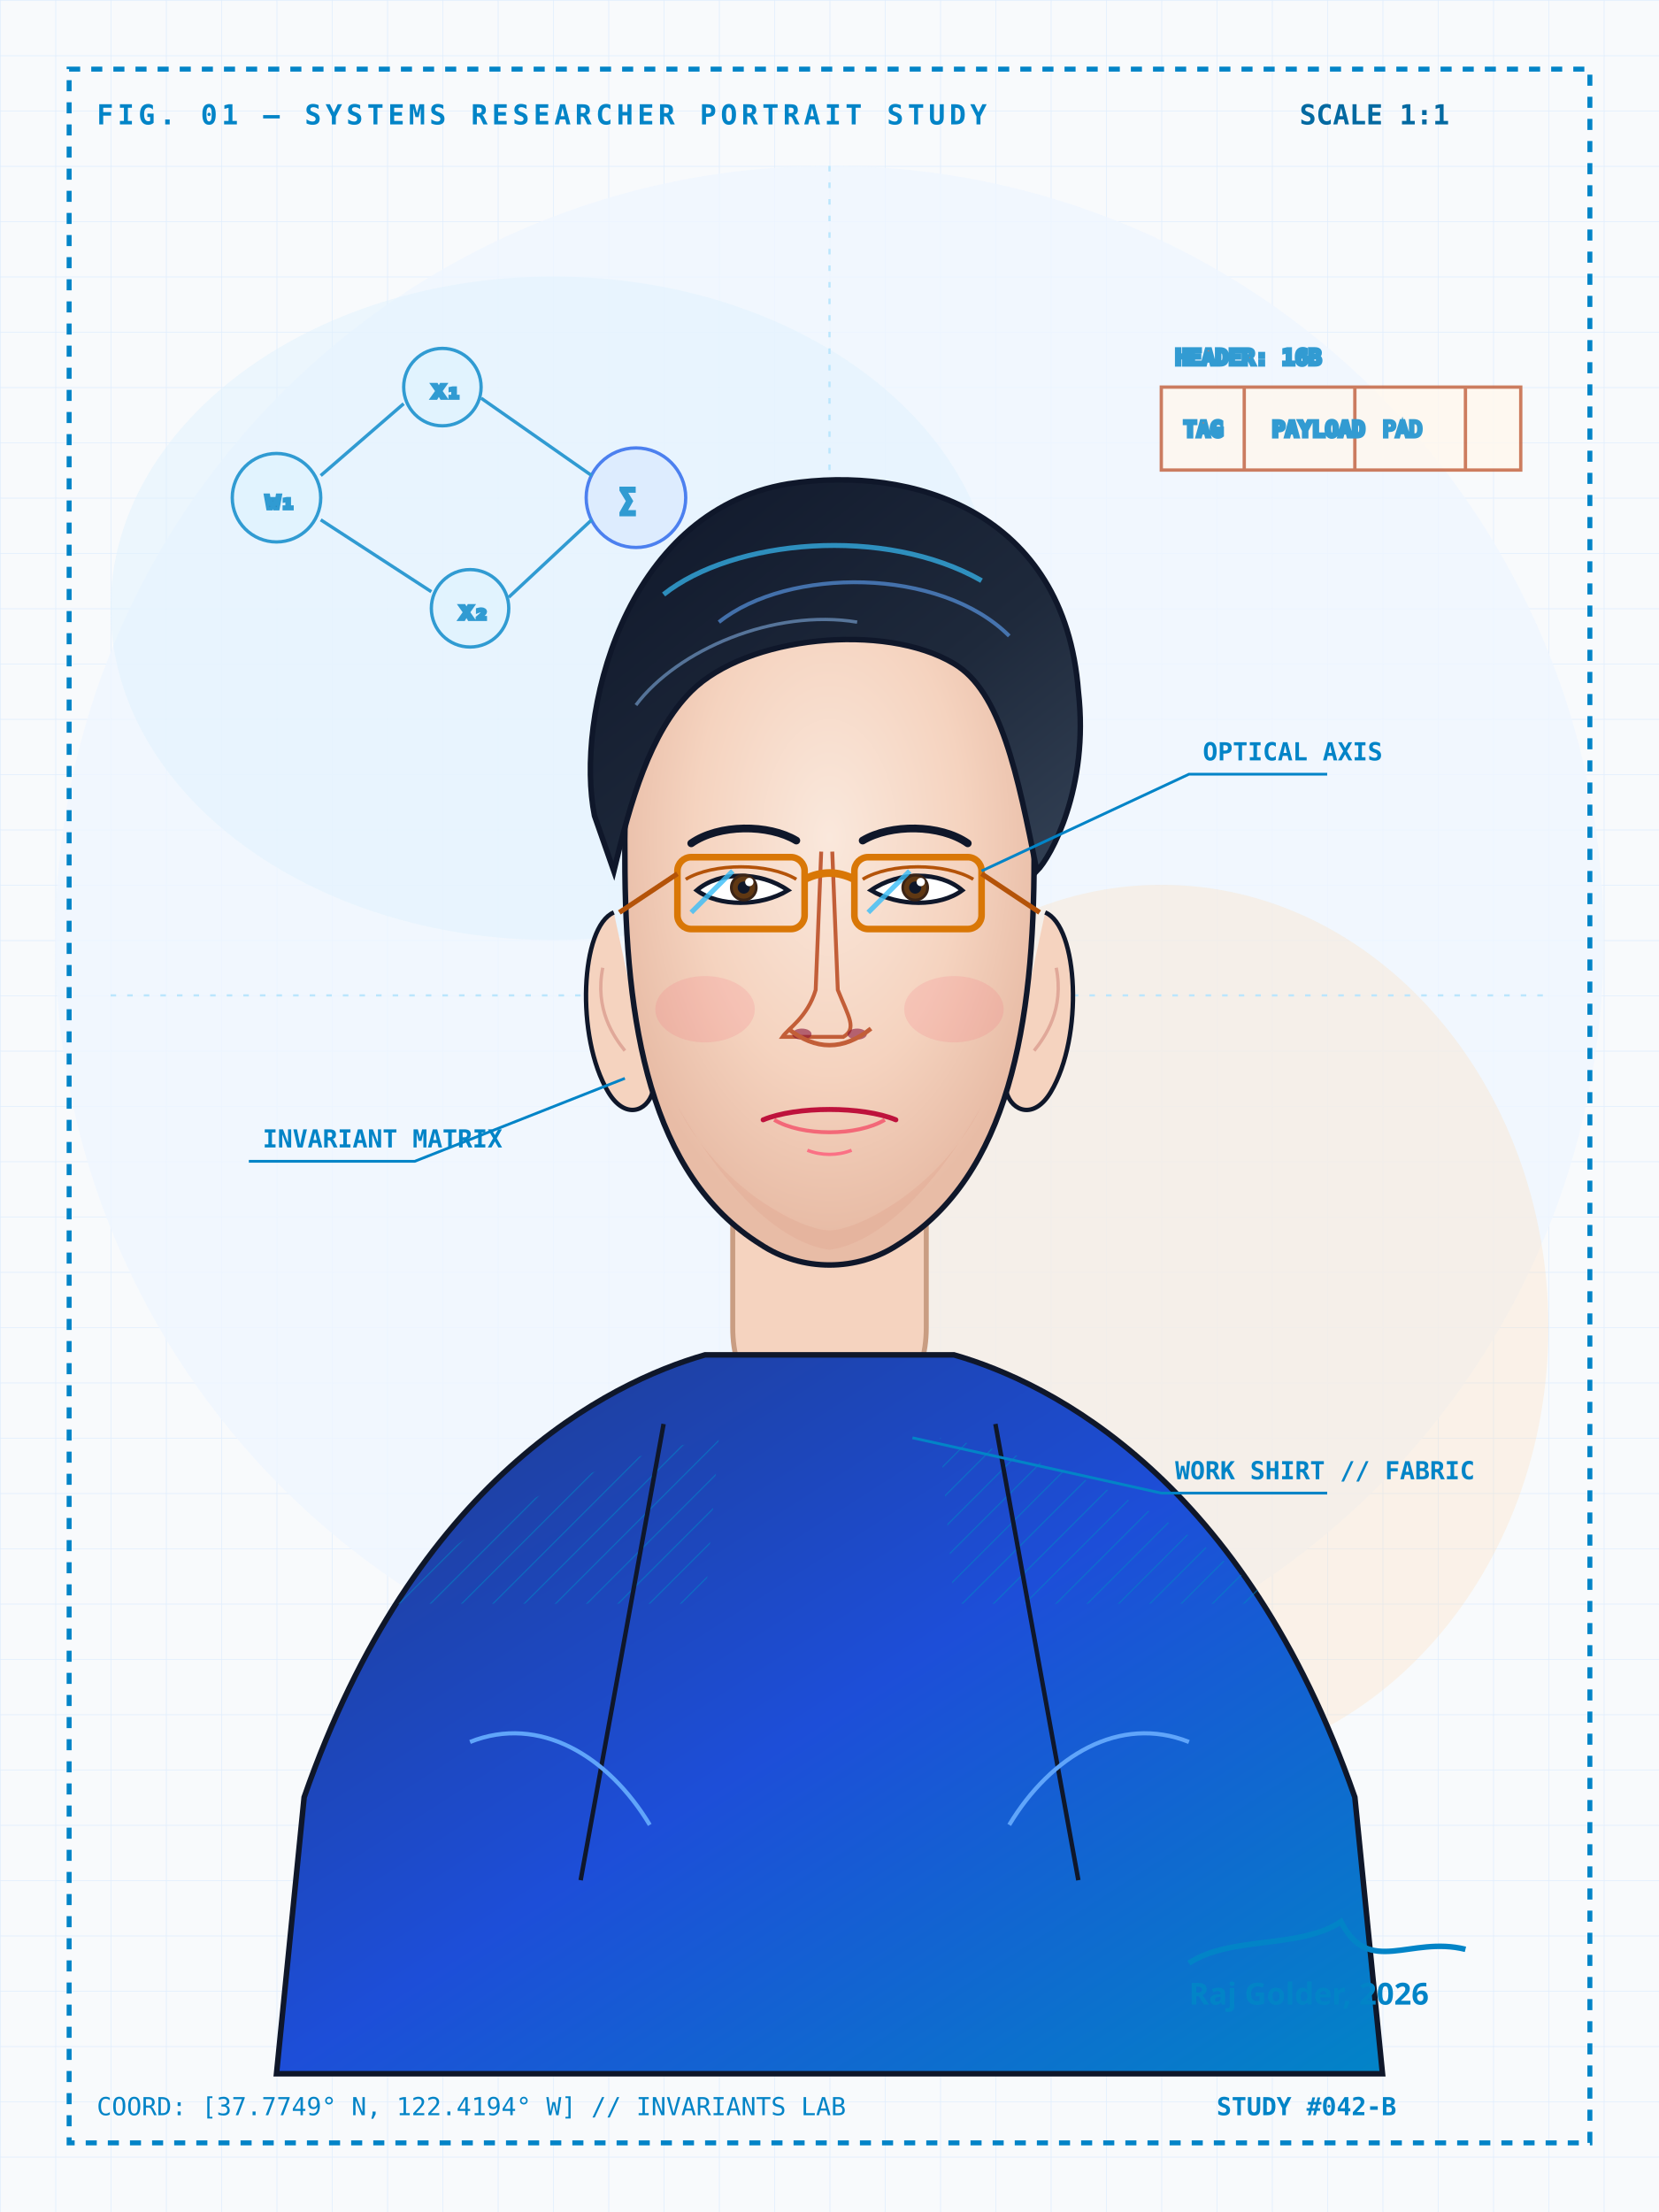
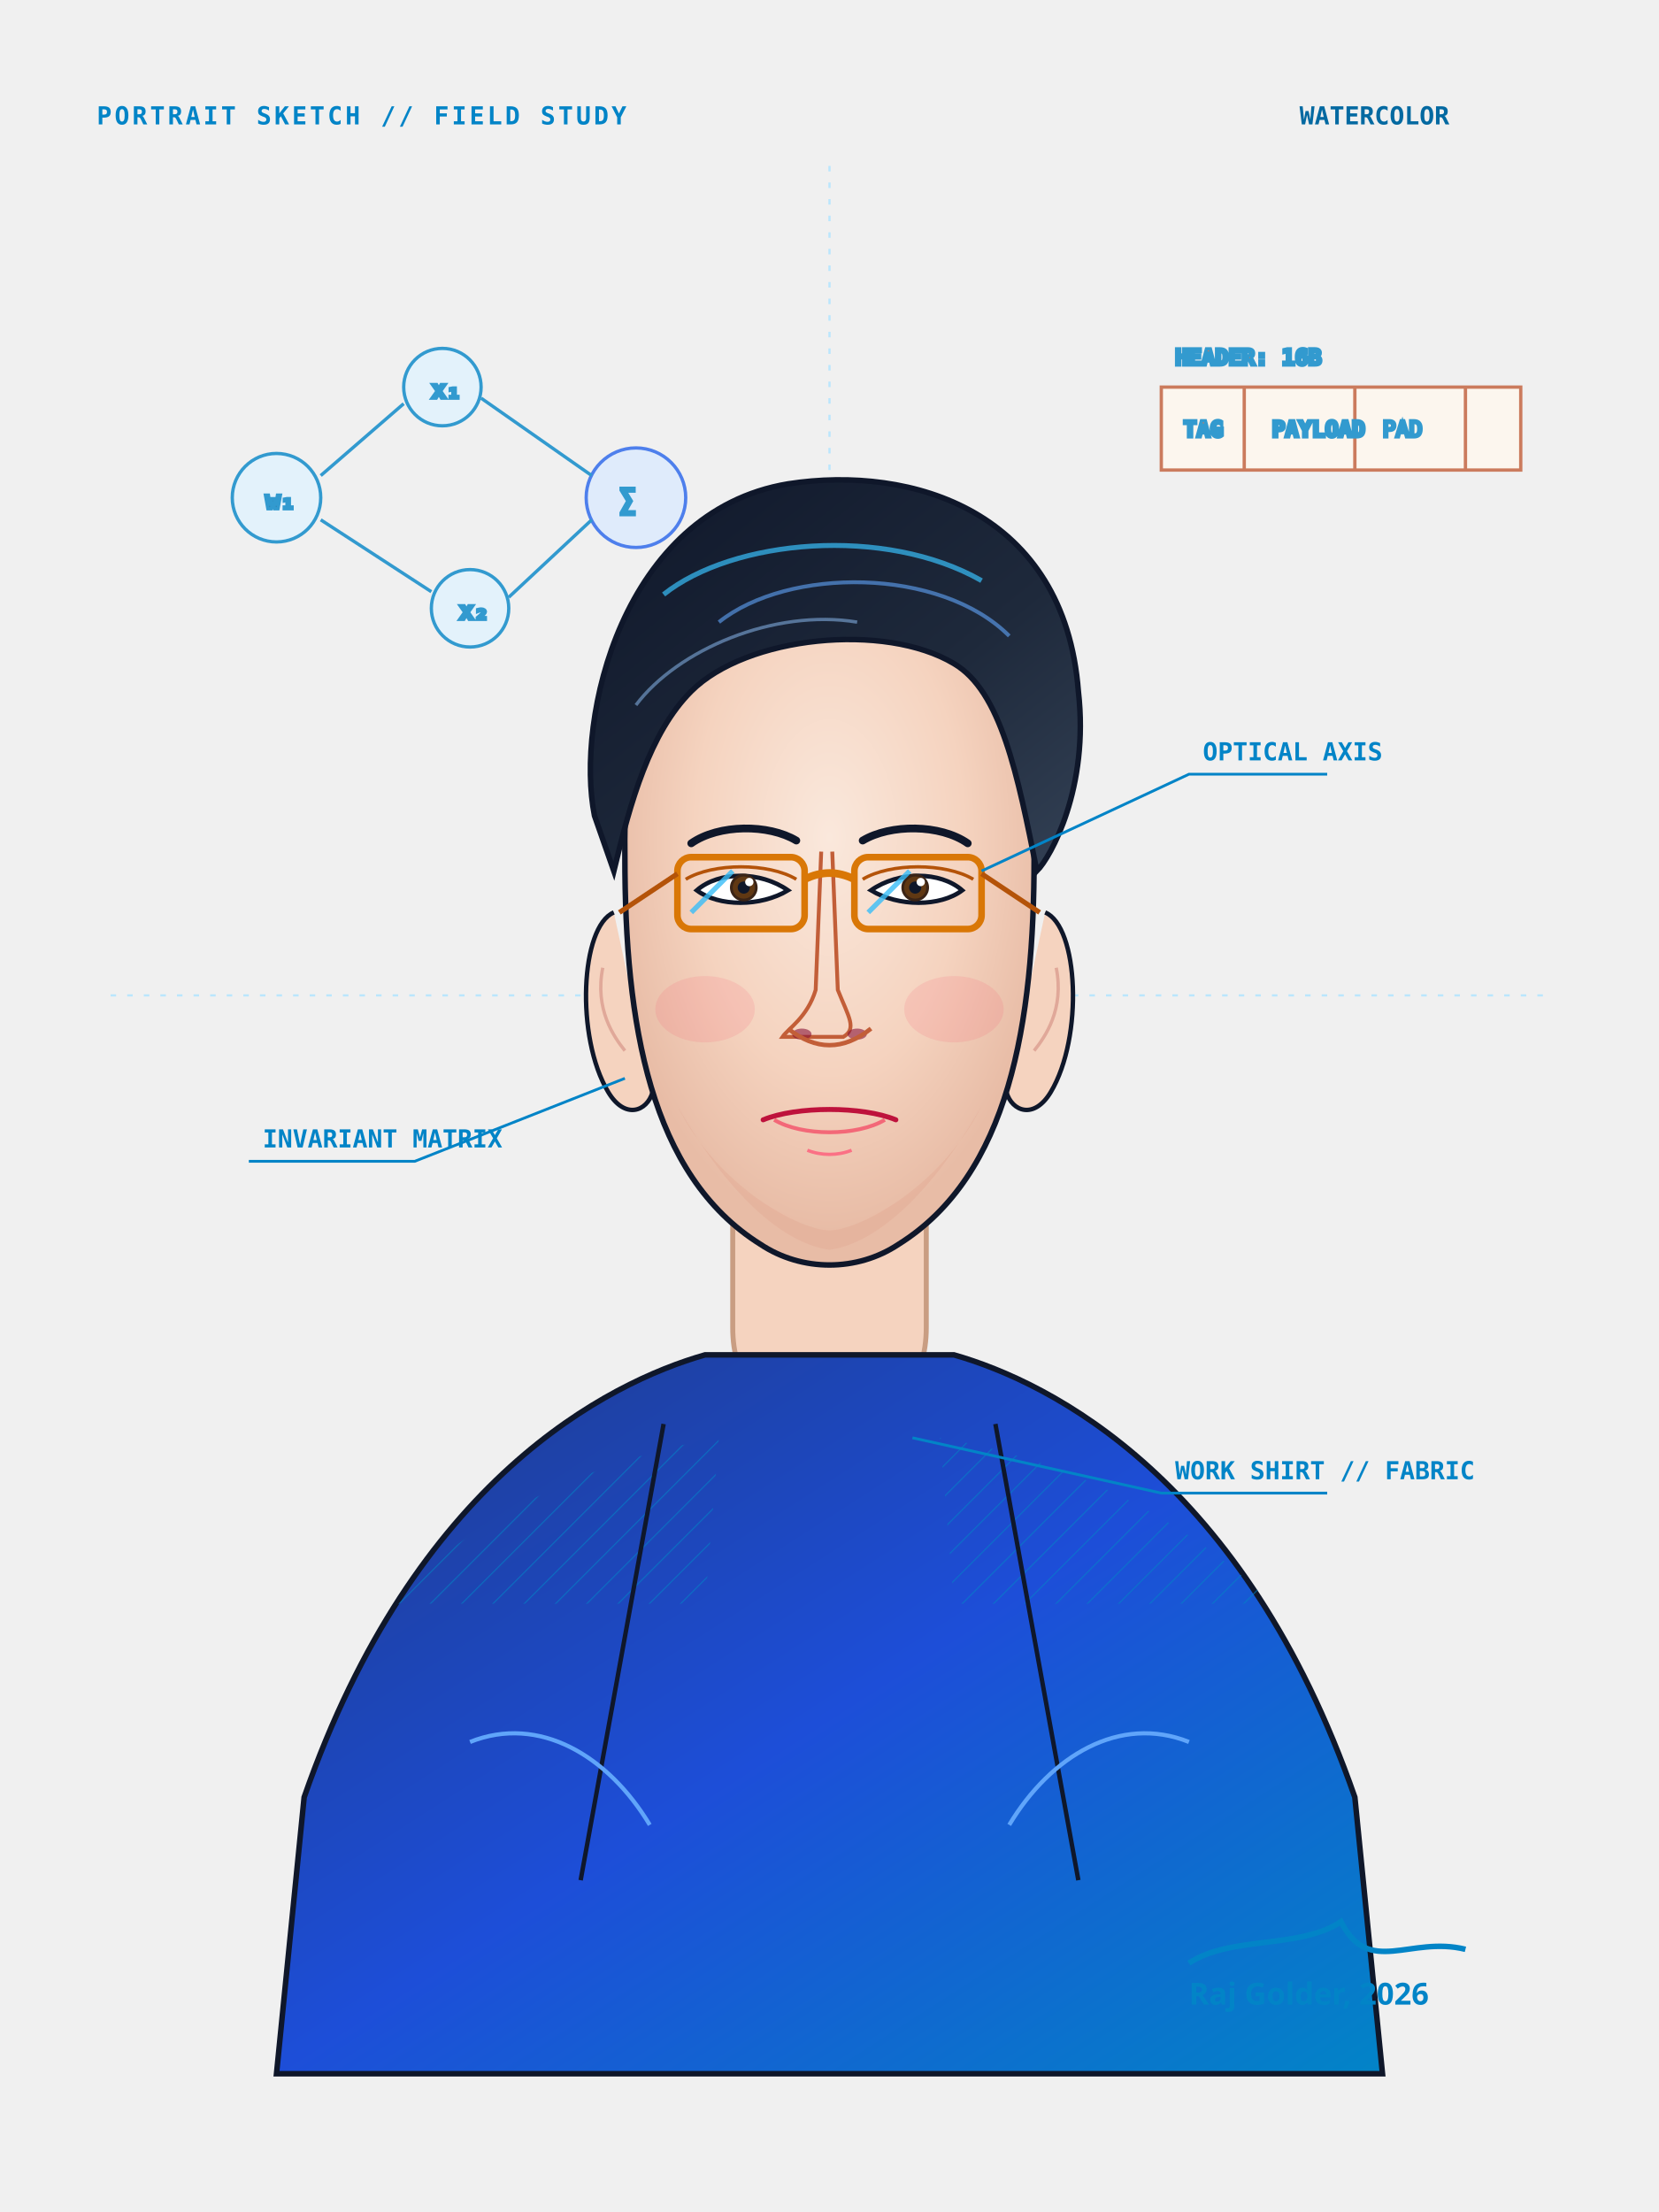
<svg xmlns="http://www.w3.org/2000/svg" viewBox="0 0 600 800" width="600" height="800">
  <defs>
    <radialGradient id="skin-gradient" cx="50%" cy="40%" r="55%">
      <stop offset="0%" stop-color="#fae8dc" />
      <stop offset="60%" stop-color="#f5d3bf" />
      <stop offset="100%" stop-color="#e8bca6" />
    </radialGradient>
    <linearGradient id="jacket-wash" x1="0%" y1="0%" x2="100%" y2="100%">
      <stop offset="0%" stop-color="#1e3a8a" />
      <stop offset="50%" stop-color="#1d4ed8" />
      <stop offset="100%" stop-color="#0284c7" />
    </linearGradient>
    <linearGradient id="hair-wash" x1="0%" y1="0%" x2="100%" y2="100%">
      <stop offset="0%" stop-color="#0f172a" />
      <stop offset="60%" stop-color="#1e293b" />
      <stop offset="100%" stop-color="#334155" />
    </linearGradient>
    <pattern id="graph-grid-color" width="20" height="20" patternUnits="userSpaceOnUse">
      <path d="M 20 0 L 0 0 0 20" fill="none" stroke="#bfdbfe" stroke-width="0.5" />
    </pattern>
    <pattern id="hatch-color" width="8" height="8" patternUnits="userSpaceOnUse" patternTransform="rotate(45)">
      <path d="M 0 0 L 0 8" stroke="#0284c7" stroke-width="0.8" opacity="0.6" />
    </pattern>
  </defs>
-   <rect width="600" height="800" fill="#f8fafc" />
-   <rect width="600" height="800" fill="url(#graph-grid-color)" opacity="0.4" />
-   <circle cx="300" cy="340" r="280" fill="#eff6ff" opacity="0.8" />
-   <ellipse cx="200" cy="220" rx="160" ry="120" fill="#e0f2fe" opacity="0.5" />
-   <ellipse cx="420" cy="480" rx="140" ry="160" fill="#fed7aa" opacity="0.25" />
-   <rect x="25" y="25" width="550" height="750" fill="none" stroke="#0284c7" stroke-width="1.8" stroke-dasharray="4 4" />
-   <text x="35" y="45" font-family="'JetBrains Mono', monospace" font-size="10" fill="#0284c7" font-weight="bold" letter-spacing="1.5">FIG. 01 — SYSTEMS RESEARCHER PORTRAIT STUDY</text>
-   <text x="470" y="45" font-family="'JetBrains Mono', monospace" font-size="10" fill="#0369a1" font-weight="bold">SCALE 1:1</text>
-   <text x="35" y="765" font-family="'JetBrains Mono', monospace" font-size="9" fill="#0284c7">COORD: [37.7749° N, 122.4194° W] // INVARIANTS LAB</text>
-   <text x="440" y="765" font-family="'JetBrains Mono', monospace" font-size="9" fill="#0284c7" font-weight="bold">STUDY #042-B</text>
+   <text x="35" y="45" font-family="'JetBrains Mono', monospace" font-size="9" fill="#0284c7" font-weight="bold" letter-spacing="1">PORTRAIT SKETCH // FIELD STUDY</text>
+   <text x="470" y="45" font-family="'JetBrains Mono', monospace" font-size="9" fill="#0369a1" font-weight="bold">WATERCOLOR</text>
  <line x1="300" y1="60" x2="300" y2="740" stroke="#bae6fd" stroke-width="0.8" stroke-dasharray="2 4" />
  <line x1="40" y1="360" x2="560" y2="360" stroke="#bae6fd" stroke-width="0.8" stroke-dasharray="2 4" />
  <g opacity="0.8" stroke="#0284c7" stroke-width="1.2" fill="none">
    <circle cx="100" cy="180" r="16" fill="#e0f2fe" stroke="#0284c7" />
    <circle cx="160" cy="140" r="14" fill="#e0f2fe" stroke="#0284c7" />
    <circle cx="170" cy="220" r="14" fill="#e0f2fe" stroke="#0284c7" />
    <circle cx="230" cy="180" r="18" fill="#dbeafe" stroke="#2563eb" />
    <line x1="116" y1="172" x2="146" y2="146" />
    <line x1="116" y1="188" x2="156" y2="214" />
    <line x1="174" y1="144" x2="214" y2="172" />
    <line x1="184" y1="216" x2="214" y2="188" />
    <text x="96" y="184" font-family="monospace" font-size="9" fill="#0369a1" font-weight="bold">w₁</text>
    <text x="156" y="144" font-family="monospace" font-size="9" fill="#0369a1" font-weight="bold">x₁</text>
    <text x="166" y="224" font-family="monospace" font-size="9" fill="#0369a1" font-weight="bold">x₂</text>
    <text x="224" y="184" font-family="monospace" font-size="10" fill="#1d4ed8" font-weight="bold">∑</text>
    <rect x="420" y="140" width="130" height="30" fill="#fff7ed" stroke="#c25e38" />
    <line x1="450" y1="140" x2="450" y2="170" stroke="#c25e38" />
    <line x1="490" y1="140" x2="490" y2="170" stroke="#c25e38" />
    <line x1="530" y1="140" x2="530" y2="170" stroke="#c25e38" />
    <text x="425" y="132" font-family="monospace" font-size="8" fill="#c25e38" font-weight="bold">HEADER: 16B</text>
    <text x="428" y="158" font-family="monospace" font-size="8" fill="#c25e38" font-weight="bold">TAG</text>
    <text x="460" y="158" font-family="monospace" font-size="8" fill="#0284c7" font-weight="bold">PAYLOAD</text>
    <text x="500" y="158" font-family="monospace" font-size="8" fill="#94a3b8">PAD</text>
  </g>
  <g id="portrait-torso" stroke="#0f172a" stroke-width="1.8" fill="none">
    <path d="M 265 420 L 265 480 C 265 500, 275 510, 300 512 C 325 510, 335 500, 335 480 L 335 420" fill="#f5d3bf" stroke="#c99d82" />
    <path d="M 255 490 L 290 525 L 300 515 L 310 525 L 345 490" fill="#ffffff" stroke="#0f172a" stroke-width="1.8" />
    <path d="M 290 525 L 290 680" stroke="#0f172a" stroke-width="1.8" stroke-dasharray="8 3" />
    <path d="M 255 490 C 220 500, 150 535, 110 650 L 100 750 L 500 750 L 490 650 C 450 535, 380 500, 345 490 Z" fill="url(#jacket-wash)" stroke="#0f172a" stroke-width="2" />
    <path d="M 140 580 C 180 540, 230 525, 260 520 L 255 580 Z" fill="url(#hatch-color)" stroke="none" />
    <path d="M 460 580 C 420 540, 370 525, 340 520 L 345 580 Z" fill="url(#hatch-color)" stroke="none" />
    <path d="M 240 515 L 210 680" stroke="#0f172a" stroke-width="1.6" />
    <path d="M 360 515 L 390 680" stroke="#0f172a" stroke-width="1.6" />
    <path d="M 170 630 C 195 620, 220 635, 235 660" stroke="#60a5fa" stroke-width="1.5" />
    <path d="M 430 630 C 405 620, 380 635, 365 660" stroke="#60a5fa" stroke-width="1.5" />
  </g>
  <g id="portrait-head">
    <path d="M 222 330 C 210 335, 208 375, 220 395 C 226 405, 234 402, 236 395" stroke="#0f172a" stroke-width="1.6" fill="#f5d3bf" />
    <path d="M 218 350 C 215 365, 222 375, 226 380" stroke="#e0a899" stroke-width="1.2" fill="none" />
    <path d="M 378 330 C 390 335, 392 375, 380 395 C 374 405, 366 402, 364 395" stroke="#0f172a" stroke-width="1.6" fill="#f5d3bf" />
    <path d="M 382 350 C 385 365, 378 375, 374 380" stroke="#e0a899" stroke-width="1.2" fill="none" />
    <path d="M 226 310 C 225 240, 245 200, 300 200 C 355 200, 375 240, 374 310 C 374 370, 365 425, 325 450 C 310 460, 290 460, 275 450 C 235 425, 226 370, 226 310 Z" fill="url(#skin-gradient)" stroke="#0f172a" stroke-width="2" />
    <ellipse cx="255" cy="365" rx="18" ry="12" fill="#f43f5e" opacity="0.12" />
    <ellipse cx="345" cy="365" rx="18" ry="12" fill="#f43f5e" opacity="0.12" />
    <path d="M 245 400 C 265 435, 285 450, 300 452 C 315 450, 335 435, 355 400 C 340 430, 310 445, 300 445 C 290 445, 260 430, 245 400 Z" fill="#e2a792" opacity="0.4" />
    <path d="M 215 295 C 208 260, 225 185, 285 175 C 330 168, 385 185, 390 250 C 394 285, 380 310, 375 315 C 368 280, 362 250, 345 240 C 320 225, 270 230, 250 250 C 235 265, 228 290, 222 315 Z" fill="url(#hair-wash)" stroke="#0f172a" stroke-width="2" />
    <path d="M 240 215 C 265 195, 320 190, 355 210" stroke="#38bdf8" stroke-width="1.8" fill="none" opacity="0.7" />
    <path d="M 260 225 C 285 205, 340 205, 365 230" stroke="#60a5fa" stroke-width="1.4" fill="none" opacity="0.6" />
    <path d="M 230 255 C 245 235, 280 220, 310 225" stroke="#93c5fd" stroke-width="1.2" fill="none" opacity="0.5" />
    <path d="M 250 305 C 260 298, 278 298, 288 304" stroke="#0f172a" stroke-width="2.8" stroke-linecap="round" fill="none" />
    <path d="M 312 304 C 322 298, 340 298, 350 305" stroke="#0f172a" stroke-width="2.8" stroke-linecap="round" fill="none" />
    <path d="M 252 322 C 260 315, 275 315, 285 322 C 275 328, 260 328, 252 322 Z" fill="#ffffff" stroke="#0f172a" stroke-width="1.6" />
    <circle cx="269" cy="321" r="5" fill="#3b2416" />
    <circle cx="269" cy="321" r="4" fill="#603813" />
    <circle cx="269" cy="321" r="2.2" fill="#0f172a" />
    <circle cx="271" cy="319" r="1.5" fill="#ffffff" />
    <path d="M 248 318 C 258 312, 278 312, 288 318" stroke="#b45309" stroke-width="1.2" fill="none" />
    <path d="M 315 322 C 325 315, 340 315, 348 322 C 340 328, 325 328, 315 322 Z" fill="#ffffff" stroke="#0f172a" stroke-width="1.6" />
    <circle cx="331" cy="321" r="5" fill="#3b2416" />
    <circle cx="331" cy="321" r="4" fill="#603813" />
    <circle cx="331" cy="321" r="2.2" fill="#0f172a" />
    <circle cx="333" cy="319" r="1.5" fill="#ffffff" />
    <path d="M 312 318 C 322 312, 342 312, 352 318" stroke="#b45309" stroke-width="1.2" fill="none" />
    <path d="M 297 308 L 295 358 C 292 368, 285 372, 283 375 L 305 375 C 310 372, 307 368, 303 358 L 301 308" stroke="#c25e38" stroke-width="1.4" fill="none" />
    <ellipse cx="290" cy="374" rx="3.5" ry="2" fill="#881337" opacity="0.6" />
    <ellipse cx="310" cy="374" rx="3.5" ry="2" fill="#881337" opacity="0.6" />
    <path d="M 285 372 C 295 380, 305 380, 315 372" stroke="#c25e38" stroke-width="1.6" fill="none" />
    <path d="M 276 405 C 288 400, 312 400, 324 405" stroke="#be123c" stroke-width="1.8" stroke-linecap="round" fill="none" />
    <path d="M 280 405 C 290 411, 310 411, 320 405" stroke="#f43f5e" stroke-width="1.4" fill="none" opacity="0.7" />
    <path d="M 292 416 C 297 418, 303 418, 308 416" stroke="#fb7185" stroke-width="1.2" fill="none" />
    <g stroke="#c25e38" stroke-width="2.2" fill="none">
      <rect x="245" y="310" width="46" height="26" rx="5" stroke="#d97706" stroke-width="2.4" />
      <rect x="309" y="310" width="46" height="26" rx="5" stroke="#d97706" stroke-width="2.4" />
      <path d="M 291 318 C 297 315, 303 315, 309 318" stroke="#d97706" stroke-width="2.8" />
      <line x1="245" y1="316" x2="224" y2="330" stroke="#b45309" stroke-width="1.8" />
      <line x1="355" y1="316" x2="376" y2="330" stroke="#b45309" stroke-width="1.8" />
      <line x1="250" y1="330" x2="265" y2="315" stroke="#38bdf8" stroke-width="1.8" opacity="0.8" />
      <line x1="314" y1="330" x2="329" y2="315" stroke="#38bdf8" stroke-width="1.8" opacity="0.8" />
    </g>
  </g>
  <g font-family="'JetBrains Mono', monospace" font-size="9" fill="#0284c7" font-weight="bold">
    <path d="M 355 315 L 430 280 L 480 280" stroke="#0284c7" stroke-width="1" fill="none" />
    <text x="435" y="275">OPTICAL AXIS</text>
    <path d="M 226 390 L 150 420 L 90 420" stroke="#0284c7" stroke-width="1" fill="none" />
    <text x="95" y="415">INVARIANT MATRIX</text>
    <path d="M 330 520 L 420 540 L 480 540" stroke="#0284c7" stroke-width="1" fill="none" />
    <text x="425" y="535">WORK SHIRT // FABRIC</text>
  </g>
  <path d="M 430 710 C 445 700, 470 705, 485 695 C 495 715, 510 700, 530 705" stroke="#0284c7" stroke-width="2" fill="none" />
  <text x="430" y="725" font-family="'Outfit', sans-serif" font-weight="bold" font-size="11" fill="#0284c7">Raj Golder, 2026</text>
</svg>
